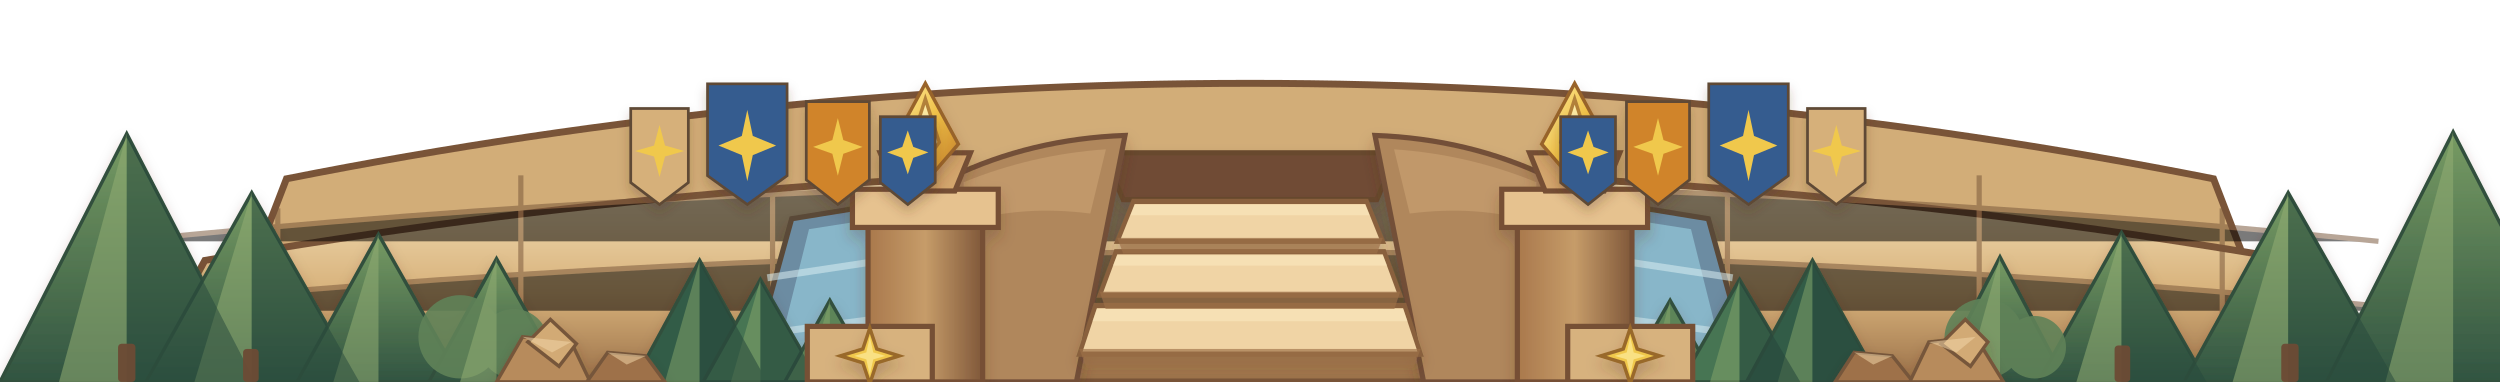
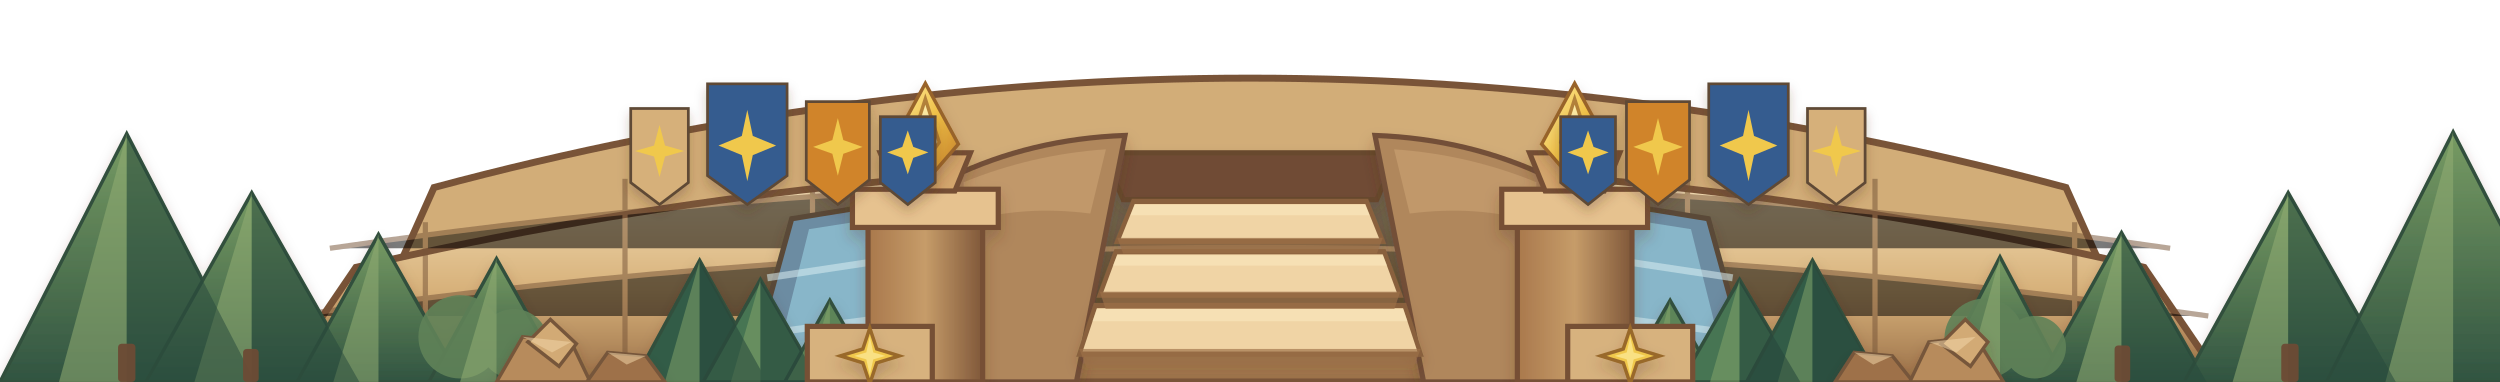
<svg xmlns="http://www.w3.org/2000/svg" viewBox="0 0 1440 220">
  <defs>
    <linearGradient id="stone" x1="0" y1="0" x2="0" y2="1">
      <stop stop-color="#f7e5bf" />
      <stop offset=".58" stop-color="#d7b17a" />
      <stop offset="1" stop-color="#9a7048" />
    </linearGradient>
    <linearGradient id="stoneSide" x1="0" y1="0" x2="1" y2="0">
      <stop stop-color="#a9784c" />
      <stop offset=".5" stop-color="#c69c69" />
      <stop offset="1" stop-color="#80583a" />
    </linearGradient>
    <linearGradient id="grass" x1="0" y1="0" x2="0" y2="1">
      <stop stop-color="#779b63" />
      <stop offset="1" stop-color="#315441" />
    </linearGradient>
    <linearGradient id="gold" x1="0" y1="0" x2="1" y2="1">
      <stop stop-color="#fff1a5" />
      <stop offset=".5" stop-color="#efbf45" />
      <stop offset="1" stop-color="#bc7426" />
    </linearGradient>
    <filter id="shadow" x="-20%" y="-20%" width="140%" height="160%">
      <feDropShadow dx="0" dy="5" stdDeviation="4" flood-color="#4f3522" flood-opacity=".25" />
    </filter>
  </defs>
-   <path d="M165 103 Q720 -7 1275 103 L1320 220H120Z" fill="#d2ad78" stroke="#795438" stroke-width="4" />
-   <path d="M118 150 Q720 46 1322 150 L1360 220H80Z" fill="url(#stone)" stroke="#795438" stroke-width="4" />
+   <path d="M250 108 Q720 -18 1190 108 L1240 220H200Z" fill="#d2ad78" stroke="#795438" stroke-width="4" />
+   <path d="M205 154 Q720 35 1235 154 L1280 220H160Z" fill="url(#stone)" stroke="#795438" stroke-width="4" />
  <g opacity=".52" stroke="#765438" stroke-width="3">
-     <path d="M70 139Q720 73 1370 139" />
-     <path d="M42 179Q720 111 1398 179" />
-     <path d="M160 120v100M300 101v119M445 86v134M995 86v134M1140 101v119M1280 120v100" />
+     <path d="M190 143Q720 66 1250 143" />
+     <path d="M168 182Q720 103 1272 182" />
+     <path d="M245 128v92M360 103v117M468 84v136M972 84v136M1080 103v117M1195 128v92" />
  </g>
  <g filter="url(#shadow)">
    <path d="M456 126 548 111 548 220H430Z" fill="#6c8ca2" stroke="#5a4937" stroke-width="3" />
    <path d="M984 126 892 111 892 220h118Z" fill="#6c8ca2" stroke="#5a4937" stroke-width="3" />
    <path d="M466 132 536 121 536 220h-92Z" fill="#8fc2d4" opacity=".78" />
    <path d="M974 132 904 121 904 220h92Z" fill="#8fc2d4" opacity=".78" />
    <path d="M442 160 548 144M434 193 548 178M998 160 892 144M1006 193 892 178" fill="none" stroke="#d8edf0" stroke-width="4" opacity=".55" />
  </g>
  <g filter="url(#shadow)" stroke="#68492f" stroke-width="3">
    <path d="M548 104 612 88v132h-64Z" fill="#8b623f" />
    <path d="M892 104 828 88v132h64Z" fill="#745036" />
    <path d="M635 88h170l-12 27H647Z" fill="#6f4c34" />
  </g>
  <g fill="#b0875b" stroke="#735039" stroke-width="3" filter="url(#shadow)">
    <path d="M548 102Q594 80 648 78L620 220H548Z" />
    <path d="M892 102Q846 80 792 78L820 220H892Z" />
  </g>
  <g fill="#d2a978" opacity=".5">
    <path d="M555 105Q594 89 637 86L628 123Q589 118 556 128Z" />
    <path d="M885 105Q846 89 803 86L812 123Q851 118 884 128Z" />
  </g>
  <g transform="translate(115.2 0) scale(.84 1)">
    <g fill="#f0d4a5" stroke="#89613d" stroke-width="3" filter="url(#shadow)">
      <path d="M640 116h160l11 23H629Z" />
      <path d="M628 145h184l11 25H617Z" />
      <path d="M614 176h212l11 28H603Z" />
    </g>
    <g fill="#9d7048" opacity=".66">
      <path d="M629 137h182l-4 9H633Z" />
      <path d="M617 168h206l-4 10H621Z" />
      <path d="M603 201h234l-5 11H608Z" />
    </g>
    <g fill="#fff0c8" opacity=".42">
      <path d="M641 118h158l3 6H638Z" />
      <path d="M629 147h182l3 6H626Z" />
      <path d="M615 178h210l3 7H612Z" />
    </g>
  </g>
  <g filter="url(#shadow)" stroke="#765035" stroke-width="3">
    <path d="M500 119h66v101h-66Z" fill="url(#stoneSide)" />
    <path d="M874 119h66v101h-66Z" fill="url(#stoneSide)" />
    <path d="M491 109h84v22h-84Z" fill="#e6c28f" />
    <path d="M865 109h84v22h-84Z" fill="#e6c28f" />
    <path d="M507 88h52l-9 22h-34Z" fill="#d4a66d" />
    <path d="M881 88h52l-9 22h-34Z" fill="#d4a66d" />
  </g>
  <g fill="url(#gold)" stroke="#986329" stroke-width="2" filter="url(#shadow)">
    <path d="M533 48 552 83 533 105 514 83Z" />
    <path d="M907 48 926 83 907 105 888 83Z" />
    <path d="M533 57 541 82 533 93 525 82Z" fill="#fff4bd" opacity=".72" />
    <path d="M907 57 915 82 907 93 899 82Z" fill="#fff4bd" opacity=".72" />
  </g>
  <g stroke="#5e4936" stroke-width="2" filter="url(#shadow)" transform="translate(150 -56) scale(.79)">
    <path d="M270 150h42v54l-21 16-21-16Z" fill="#d6b07a" />
    <path d="M326 132h58v67l-29 21-29-21Z" fill="#345b8f" />
    <path d="M398 145h46v57l-23 18-23-18Z" fill="#d0842c" />
    <path d="M452 156h40v48l-20 16-20-16Z" fill="#345b8f" />
    <path d="M948 156h40v48l-20 16-20-16Z" fill="#345b8f" />
    <path d="M996 145h46v57l-23 18-23-18Z" fill="#d0842c" />
    <path d="M1056 132h58v67l-29 21-29-21Z" fill="#345b8f" />
    <path d="M1128 150h42v54l-21 16-21-16Z" fill="#d6b07a" />
  </g>
  <g fill="#f0c84c" transform="translate(150 -56) scale(.79)">
    <path d="M291 162 295 177 309 181 295 185 291 200 287 185 273 181 287 177Z" />
    <path d="M355 151 359 170 376 177 359 184 355 203 351 184 334 177 351 170Z" />
    <path d="M421 157 425 173 439 178 425 183 421 199 417 183 403 178 417 173Z" />
    <path d="M472 166 476 178 487 182 476 186 472 198 468 186 457 182 468 178Z" />
    <path d="M968 166 972 178 983 182 972 186 968 198 964 186 953 182 964 178Z" />
    <path d="M1019 157 1023 173 1037 178 1023 183 1019 199 1015 183 1001 178 1015 173Z" />
    <path d="M1085 151 1089 170 1106 177 1089 184 1085 203 1081 184 1064 177 1081 170Z" />
    <path d="M1149 162 1153 177 1167 181 1153 185 1149 200 1145 185 1131 181 1145 177Z" />
  </g>
  <g fill="url(#grass)" stroke="#31503d" stroke-width="2" filter="url(#shadow)">
    <path d="M0 220 73 77l74 143Z" />
    <path d="M84 220 145 111l62 109Z" />
    <path d="M171 220 218 135l48 85Z" />
    <path d="M247 220 286 149l40 71Z" />
    <path d="M1115 220 1152 148l38 72Z" />
    <path d="M1174 220 1222 134l49 86Z" />
    <path d="M1258 220 1318 111l62 109Z" />
    <path d="M1340 220 1413 76l74 144Z" />
  </g>
  <g fill="#5f8258" opacity=".9">
    <circle cx="265" cy="194" r="24" />
    <circle cx="296" cy="198" r="20" />
    <circle cx="1143" cy="195" r="23" />
    <circle cx="1172" cy="200" r="18" />
  </g>
  <g fill="#91ad72" opacity=".55">
    <path d="M73 77 73 220 34 220Z" />
    <path d="M145 111 145 220 112 220Z" />
    <path d="M218 135 218 220 192 220Z" />
    <path d="M286 149 286 220 265 220Z" />
    <path d="M1152 148 1152 220 1132 220Z" />
    <path d="M1222 134 1222 220 1196 220Z" />
    <path d="M1318 111 1318 220 1286 220Z" />
    <path d="M1413 76 1413 220 1374 220Z" />
  </g>
  <g fill="#26483b" opacity=".52">
    <path d="M73 77 147 220 73 220Z" />
    <path d="M145 111 207 220 145 220Z" />
    <path d="M1222 134 1271 220 1222 220Z" />
    <path d="M1318 111 1380 220 1318 220Z" />
  </g>
  <g fill="#6c4b34" opacity=".95">
    <rect x="68" y="198" width="10" height="22" rx="2" />
    <rect x="140" y="201" width="9" height="19" rx="2" />
    <rect x="1218" y="199" width="9" height="21" rx="2" />
    <rect x="1314" y="198" width="10" height="22" rx="2" />
  </g>
  <g filter="url(#shadow)" stroke="#31503d" stroke-width="2">
    <path d="M365 220 403 150l39 70Z" fill="#315b46" />
    <path d="M405 220 438 161l34 59Z" fill="#477552" />
    <path d="M452 220 478 173l27 47Z" fill="#5d8459" />
    <path d="M935 220 962 173l27 47Z" fill="#5d8459" />
    <path d="M968 220 1002 161l35 59Z" fill="#477552" />
    <path d="M1006 220 1044 150l39 70Z" fill="#315b46" />
  </g>
  <g fill="#8aaa6c" opacity=".48">
    <path d="M403 150 403 220 383 220Z" />
    <path d="M438 161 438 220 421 220Z" />
    <path d="M478 173 478 220 464 220Z" />
    <path d="M962 173 962 220 949 220Z" />
    <path d="M1002 161 1002 220 985 220Z" />
    <path d="M1044 150 1044 220 1024 220Z" />
  </g>
  <g fill="#24453a" opacity=".55">
    <path d="M403 150 442 220 403 220Z" />
    <path d="M438 161 472 220 438 220Z" />
    <path d="M1002 161 1037 220 1002 220Z" />
    <path d="M1044 150 1083 220 1044 220Z" />
  </g>
  <g filter="url(#shadow)" stroke="#76563a" stroke-width="2">
    <path d="M286 220 301 194 329 197 340 220Z" fill="#b78b5b" />
    <path d="M304 197 317 184 332 198 322 211Z" fill="#d2aa74" />
    <path d="M338 220 350 203 372 205 383 220Z" fill="#9e7149" />
    <path d="M1057 220 1068 203 1090 205 1102 220Z" fill="#9e7149" />
    <path d="M1100 220 1111 197 1138 194 1154 220Z" fill="#b78b5b" />
    <path d="M1118 198 1132 184 1145 197 1135 211Z" fill="#d2aa74" />
  </g>
  <g fill="#f0d4a5" opacity=".55">
    <path d="M301 194 329 197 318 203Z" />
    <path d="M350 203 372 205 361 210Z" />
    <path d="M1068 203 1090 205 1079 210Z" />
    <path d="M1111 197 1138 194 1127 203Z" />
  </g>
  <g fill="#d7b27e" stroke="#765035" stroke-width="3">
    <path d="M465 188h72v32h-72Z" />
    <path d="M903 188h72v32h-72Z" />
  </g>
  <g fill="#f0c84c" stroke="#99692c" stroke-width="2" filter="url(#shadow)">
    <path d="M501 189 505 201 518 205 505 209 501 221 497 209 484 205 497 201Z" />
    <path d="M939 189 943 201 956 205 943 209 939 221 935 209 922 205 935 201Z" />
  </g>
  <g fill="#fff1a4" opacity=".62">
    <path d="M501 194 503 203 510 205 503 207 501 216 499 207 492 205 499 203Z" />
    <path d="M939 194 941 203 948 205 941 207 939 216 937 207 930 205 937 203Z" />
  </g>
</svg>
